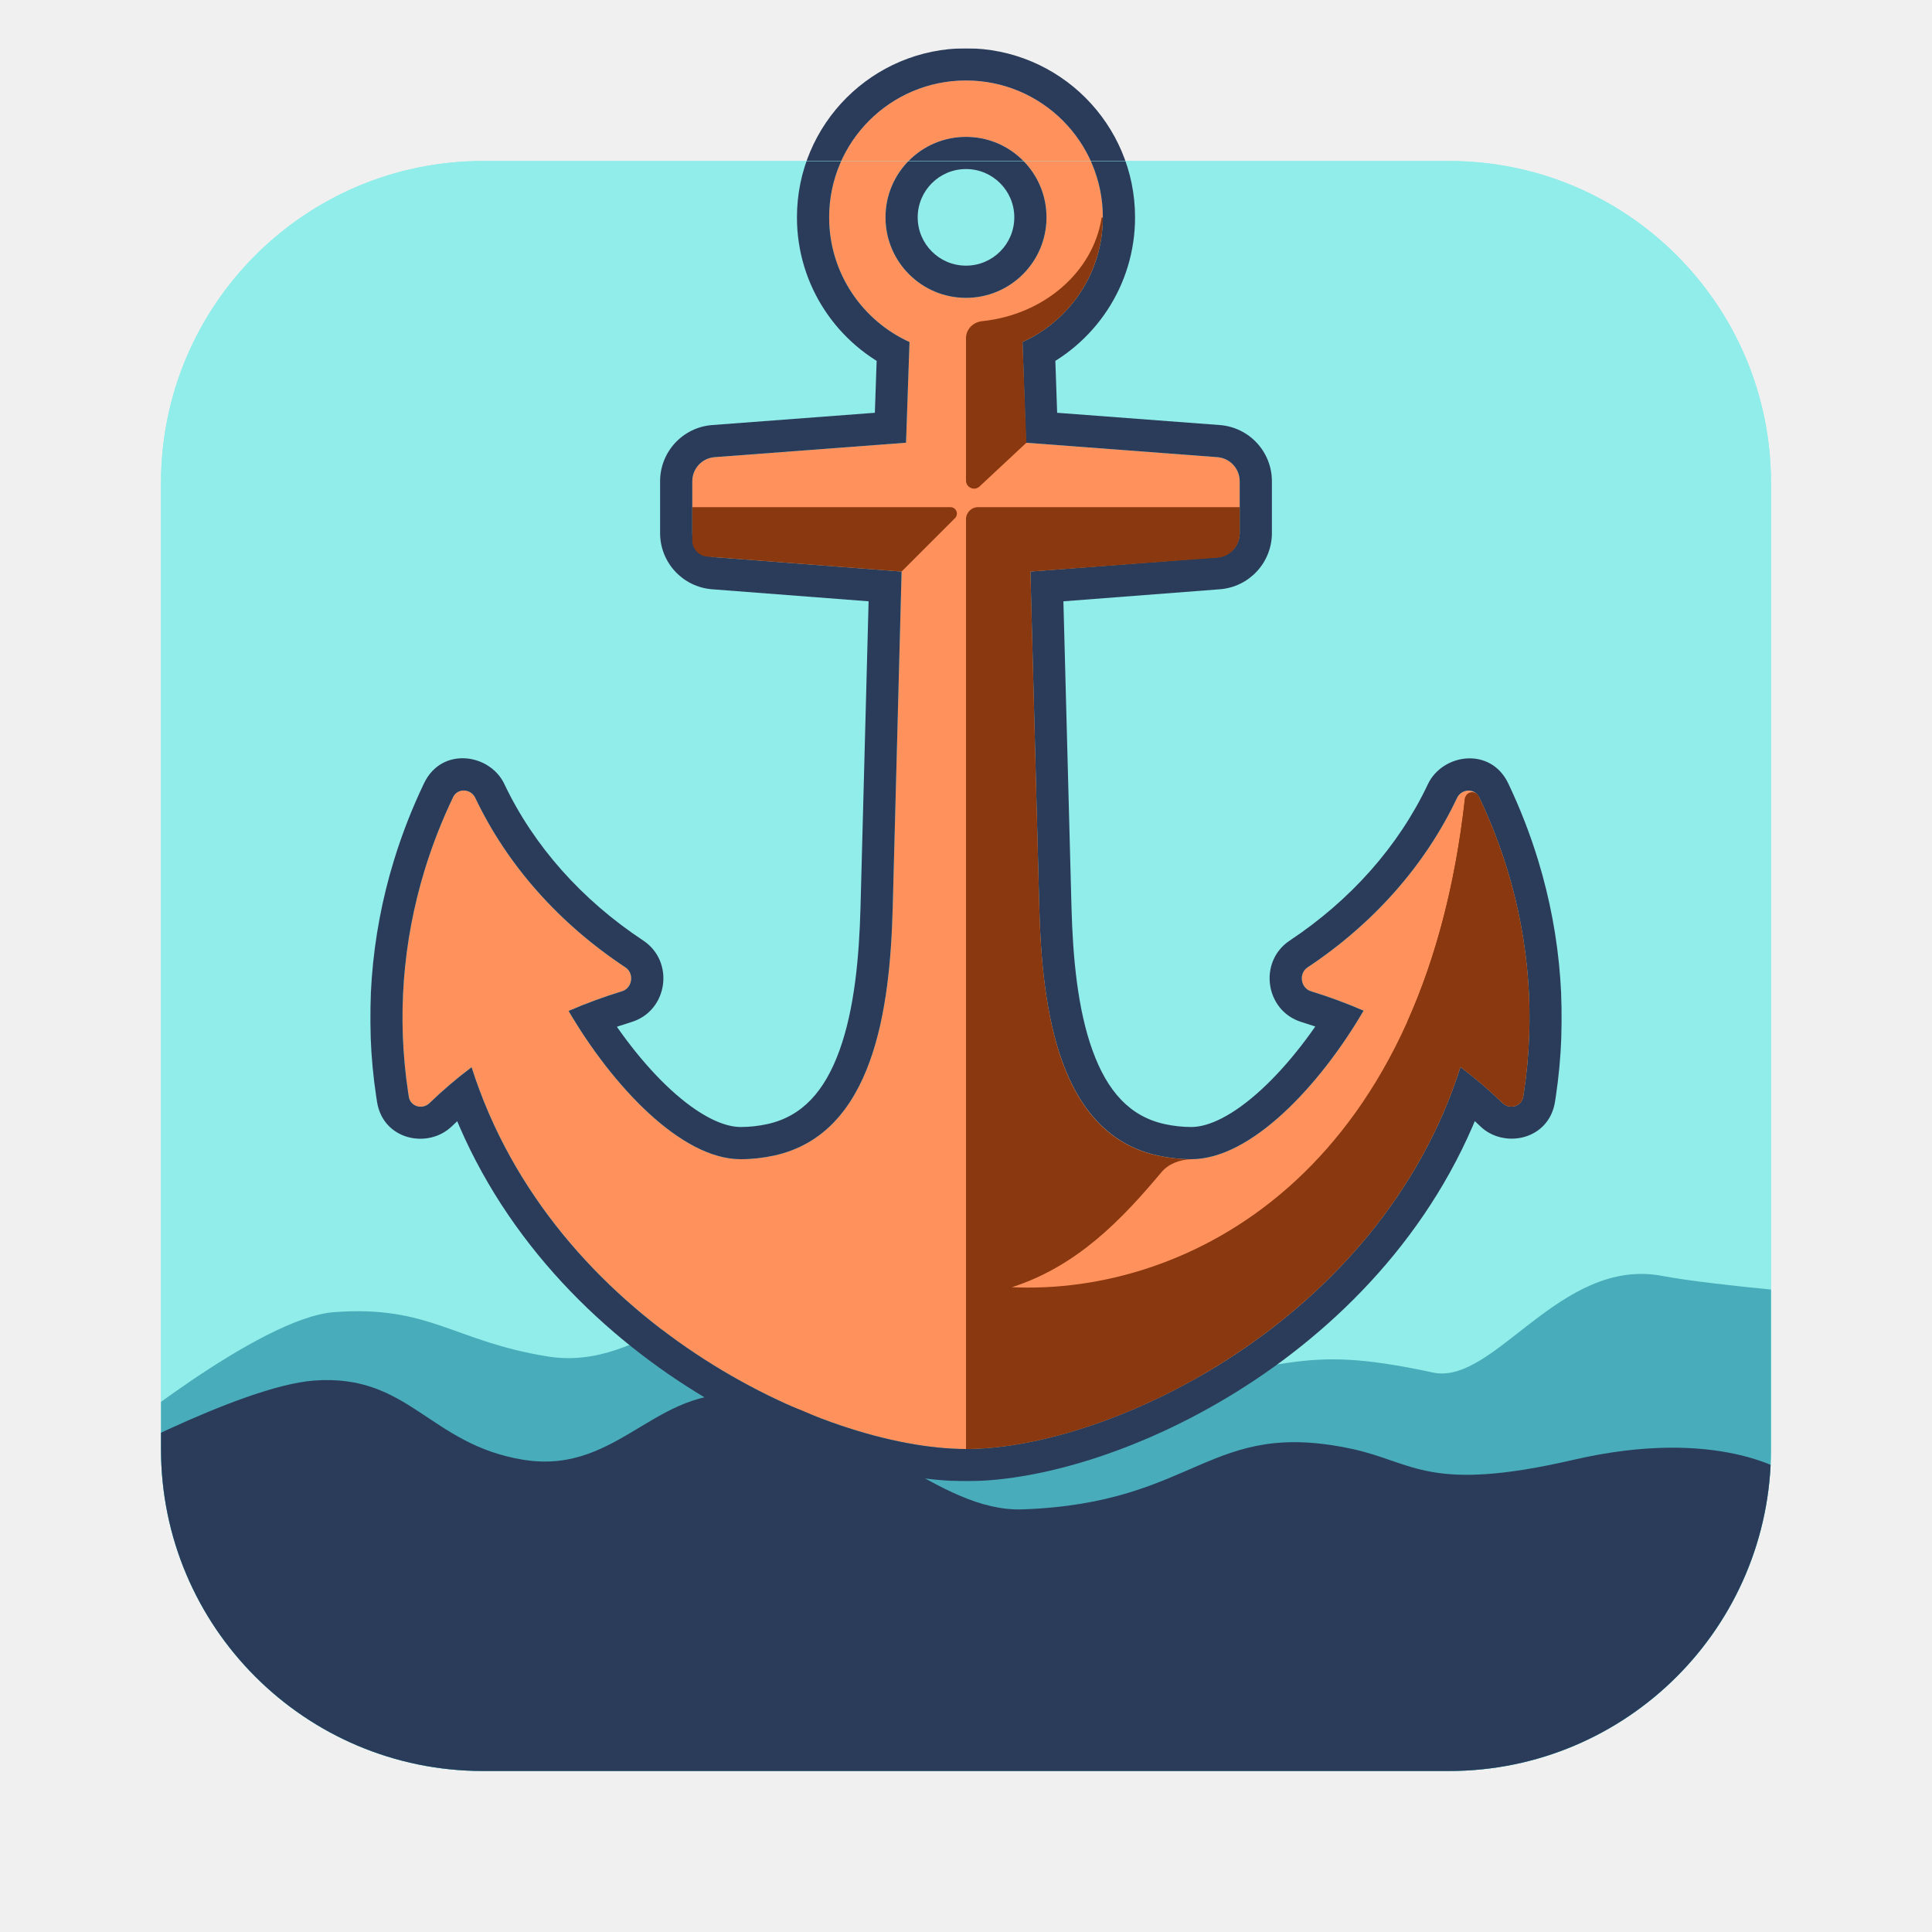
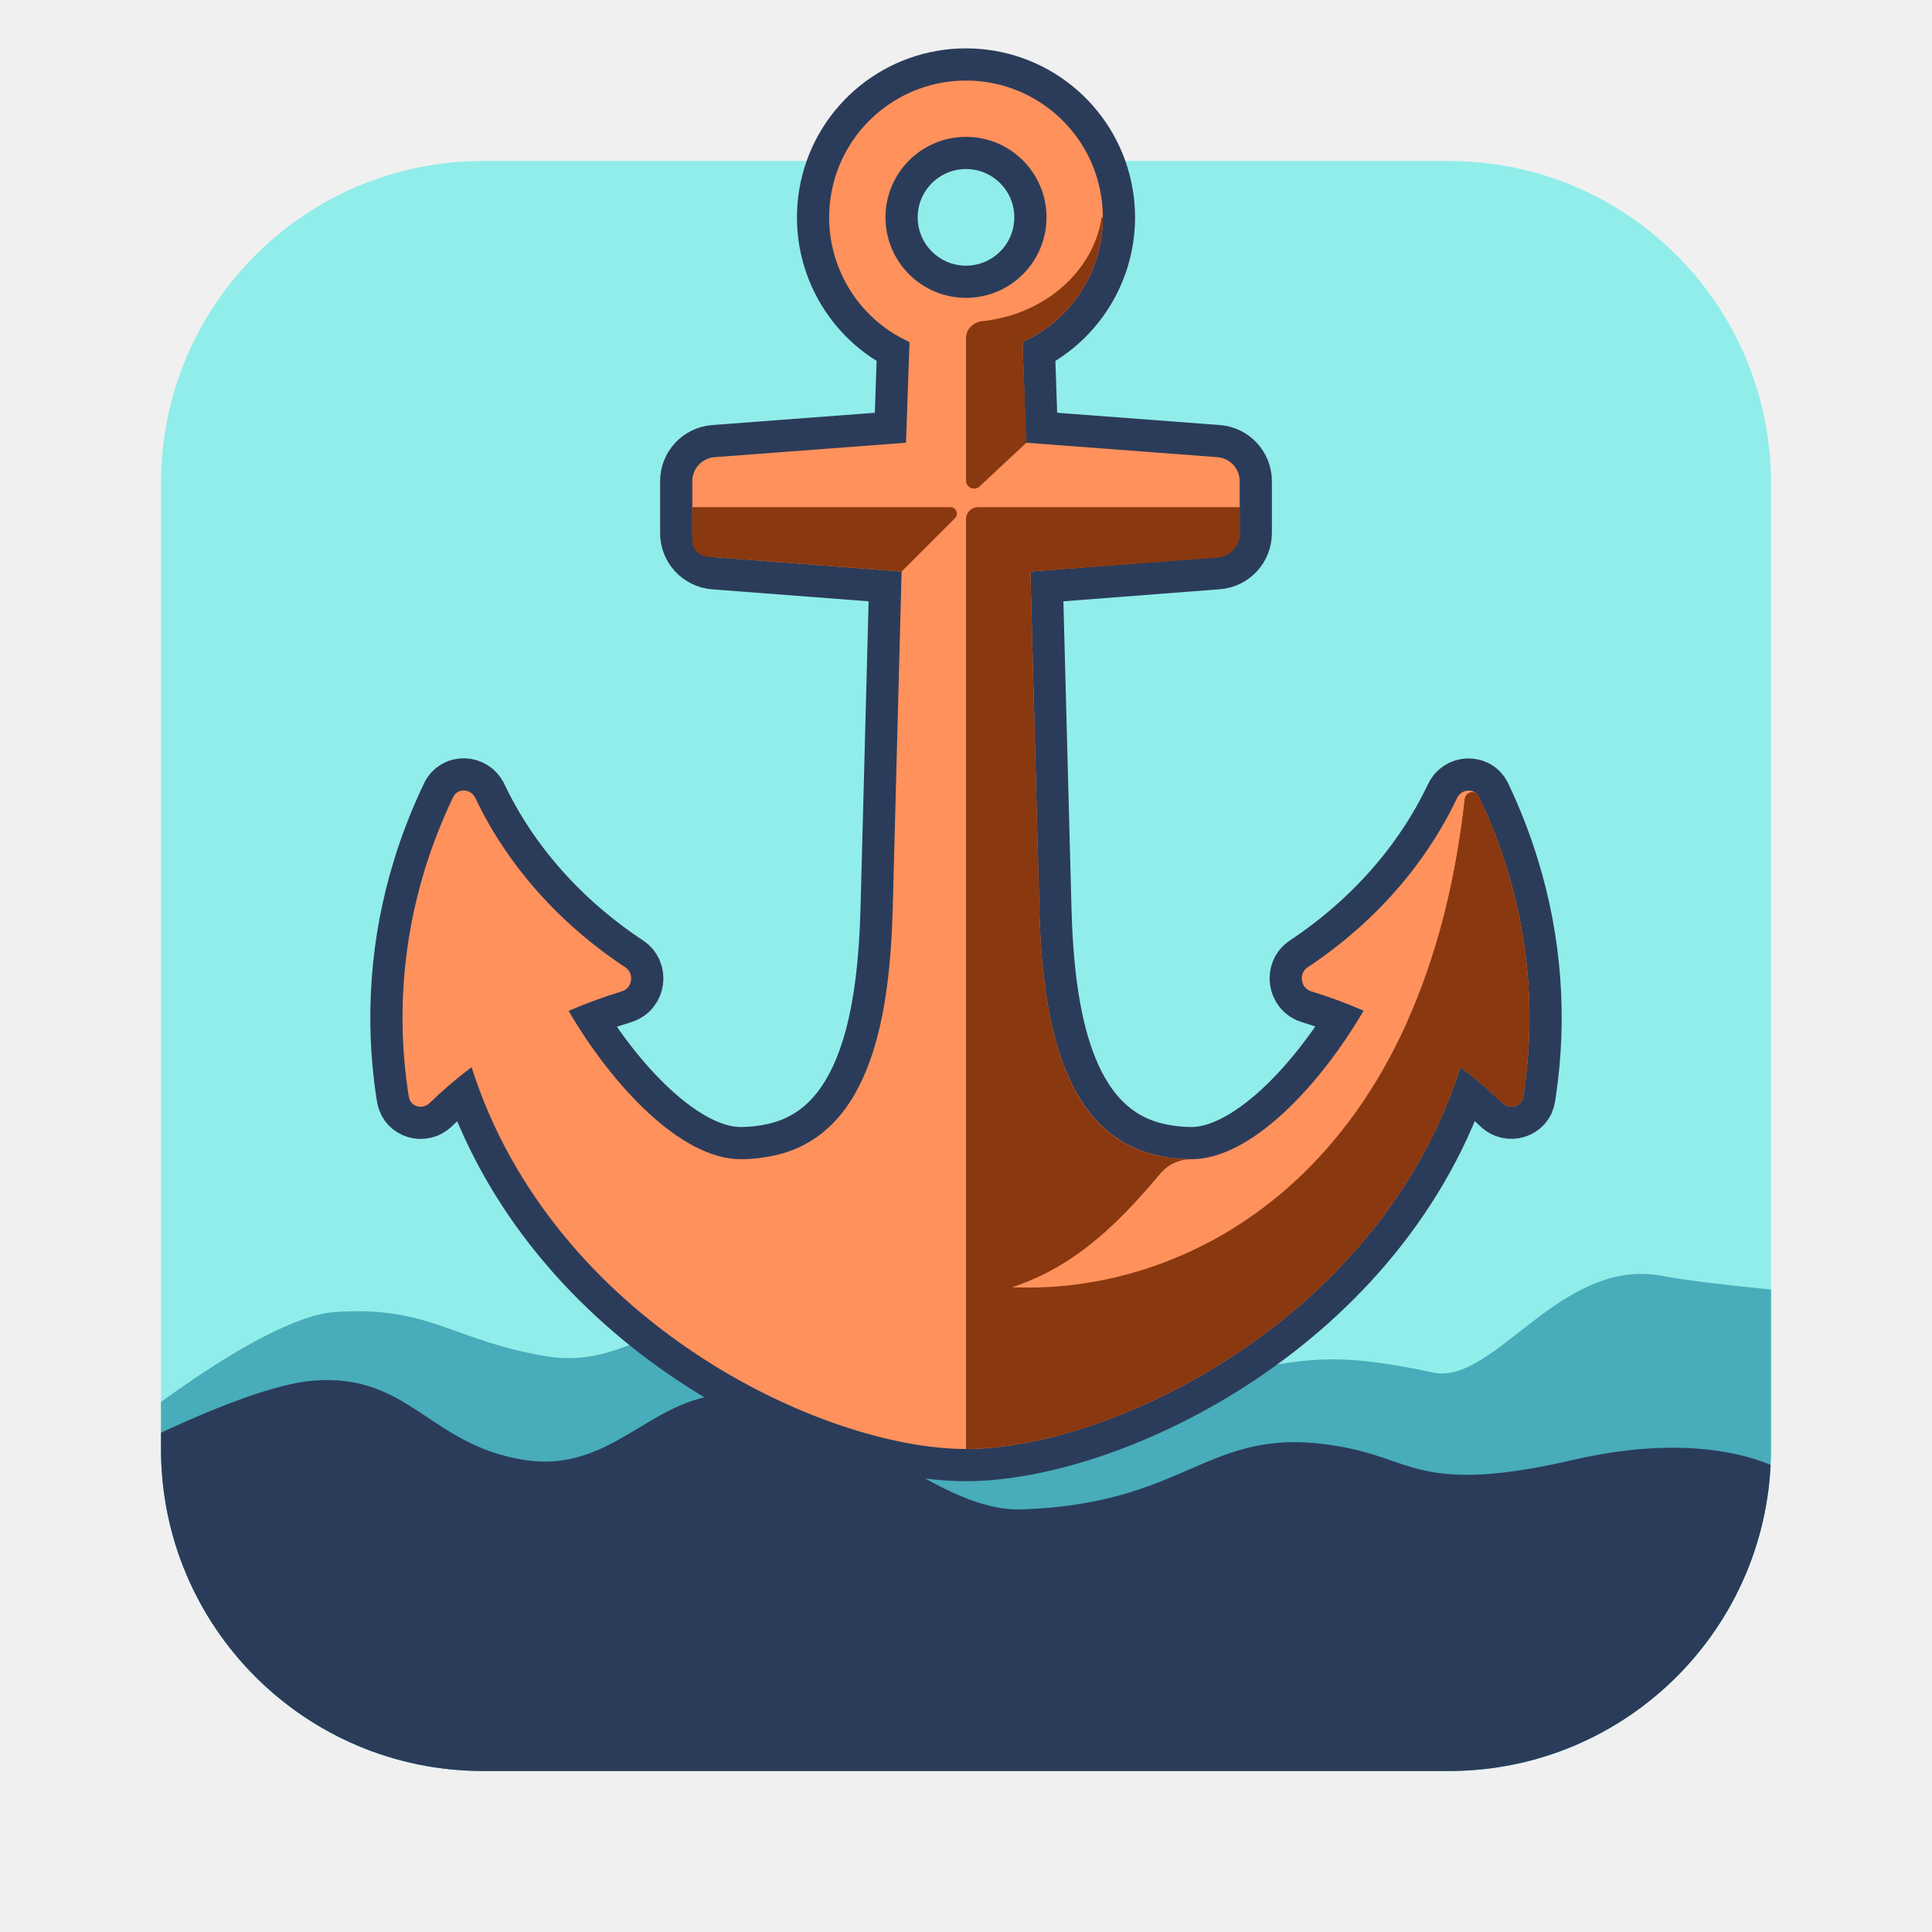
<svg xmlns="http://www.w3.org/2000/svg" viewBox="0 0 240 240">
-   <mask id="c" x="99" y="6" width="42" height="42" maskUnits="userSpaceOnUse">
-     <path d="M99 6h42v42H99z" fill="#fff" />
-     <path d="m120 44c9.389 0 17-7.611 17-17s-7.611-17-17-17-17 7.611-17 17 7.611 17 17 17zm0-7c5.523 0 10-4.477 10-10s-4.477-10-10-10-10 4.477-10 10 4.477 10 10 10z" clip-rule="evenodd" fill-rule="evenodd" />
-   </mask>
-   <path d="m120 44c9.389 0 17-7.611 17-17s-7.611-17-17-17-17 7.611-17 17 7.611 17 17 17zm0-7c5.523 0 10-4.477 10-10s-4.477-10-10-10-10 4.477-10 10 4.477 10 10 10z" clip-rule="evenodd" fill="#FF915C" fill-rule="evenodd" />
-   <path d="M133 27c0 7.18-5.82 13-13 13v8c11.598 0 21-9.402 21-21h-8Zm-13-13c7.18 0 13 5.82 13 13h8c0-11.598-9.402-21-21-21v8Zm-13 13c0-7.18 5.82-13 13-13V6c-11.598 0-21 9.402-21 21h8Zm13 13c-7.18 0-13-5.82-13-13h-8c0 11.598 9.402 21 21 21v-8Zm6-13a6 6 0 0 1-6 6v8c7.732 0 14-6.268 14-14h-8Zm-6-6a6 6 0 0 1 6 6h8c0-7.732-6.268-14-14-14v8Zm-6 6a6 6 0 0 1 6-6v-8c-7.732 0-14 6.268-14 14h8Zm6 6a6 6 0 0 1-6-6h-8c0 7.732 6.268 14 14 14v-8Z" fill="#2B3C5A" mask="url(#c)" />
-   <g clip-path="url(#b)">
-     <rect x="20" y="20" width="200" height="200" rx="40" fill="#91EDE9" />
+   <g clip-path="url(#a)">
    <path d="M20 20h200v200H20z" fill="#91EDE9" />
-     <path d="M229 223H13v-43.5s19.176-15.802 28.5-16.5c11.844-.886 14.777 3.594 26.5 5.5 12.326 2.004 20.245-10.898 32.5-8.5 12.493 2.444 28.672 11.859 39 11.5 21.843-.759 20.554-4.873 38.5-1 7.627 1.646 15.768-14.416 28.5-12 6.449 1.224 22.5 2.5 22.5 2.5v62Z" fill="#48ACBA" />
-     <mask id="a" x="46" y="6" width="148" height="178" maskUnits="userSpaceOnUse">
-       <path d="M46 6h148v178H46z" fill="#fff" />
-       <path d="M127.017 42.489C132.905 39.817 137 33.887 137 27c0-9.389-7.611-17-17-17s-17 7.611-17 17c0 6.887 4.095 12.817 9.983 15.489L112.552 55h-.052l-23.726 1.79A3 3 0 0 0 86 59.783v6.44a3 3 0 0 0 2.77 2.991L112 71l-1.104 41.769c-.333 12.612-2.388 28.067-14.71 30.774-1.365.3-2.767.457-4.186.457-7.386 0-15.91-9.093-21.37-18.417a62.702 62.702 0 0 1 6.636-2.443c1.297-.396 1.558-2.222.426-2.97-8.182-5.408-14.672-12.666-18.654-21.062-.547-1.154-2.2-1.238-2.751-.086a65.066 65.066 0 0 0-3.519 9.006c-2.761 9.002-3.465 18.391-2.073 27.631l.093.597c.193 1.203 1.683 1.629 2.559.782a55.43 55.43 0 0 1 5.236-4.466C68.627 164.191 102.218 180 120 180c17.786 0 51.39-15.817 61.424-47.452a55.379 55.379 0 0 1 5.231 4.478c.876.85 2.37.424 2.562-.781.032-.195.062-.391.091-.586 1.386-9.24.685-18.629-2.064-27.631a65.212 65.212 0 0 0-3.495-8.99c-.55-1.156-2.207-1.072-2.753.085-3.966 8.391-10.425 15.644-18.566 21.049-1.129.749-.868 2.571.427 2.968a61.983 61.983 0 0 1 6.533 2.411C163.929 134.886 155.395 144 148 144c-1.418 0-2.82-.157-4.184-.456-12.324-2.707-14.379-18.163-14.712-30.775L128 71l23.23-1.787a3 3 0 0 0 2.77-2.991v-6.44a3 3 0 0 0-2.774-2.991L127.5 55h-.052l-.431-12.511ZM130 27c0 5.523-4.477 10-10 10s-10-4.477-10-10 4.477-10 10-10 10 4.477 10 10Z" clip-rule="evenodd" fill-rule="evenodd" />
-     </mask>
-     <path d="M127.017 42.489C132.905 39.817 137 33.887 137 27c0-9.389-7.611-17-17-17s-17 7.611-17 17c0 6.887 4.095 12.817 9.983 15.489L112.552 55h-.052l-23.726 1.79A3 3 0 0 0 86 59.783v6.44a3 3 0 0 0 2.77 2.991L112 71l-1.104 41.769c-.333 12.612-2.388 28.067-14.71 30.774-1.365.3-2.767.457-4.186.457-7.386 0-15.91-9.093-21.37-18.417a62.702 62.702 0 0 1 6.636-2.443c1.297-.396 1.558-2.222.426-2.97-8.182-5.408-14.672-12.666-18.654-21.062-.547-1.154-2.2-1.238-2.751-.086a65.066 65.066 0 0 0-3.519 9.006c-2.761 9.002-3.465 18.391-2.073 27.631l.093.597c.193 1.203 1.683 1.629 2.559.782a55.43 55.43 0 0 1 5.236-4.466C68.627 164.191 102.218 180 120 180c17.786 0 51.39-15.817 61.424-47.452a55.379 55.379 0 0 1 5.231 4.478c.876.85 2.37.424 2.562-.781.032-.195.062-.391.091-.586 1.386-9.24.685-18.629-2.064-27.631a65.212 65.212 0 0 0-3.495-8.99c-.55-1.156-2.207-1.072-2.753.085-3.966 8.391-10.425 15.644-18.566 21.049-1.129.749-.868 2.571.427 2.968a61.983 61.983 0 0 1 6.533 2.411C163.929 134.886 155.395 144 148 144c-1.418 0-2.82-.157-4.184-.456-12.324-2.707-14.379-18.163-14.712-30.775L128 71l23.23-1.787a3 3 0 0 0 2.77-2.991v-6.44a3 3 0 0 0-2.774-2.991L127.5 55h-.052l-.431-12.511ZM130 27c0 5.523-4.477 10-10 10s-10-4.477-10-10 4.477-10 10-10 10 4.477 10 10Z" clip-rule="evenodd" fill="#FF915C" fill-rule="evenodd" />
-     <path d="m127.017 42.489-1.653-3.643-2.437 1.106.092 2.675 3.998-.138Zm-14.034 0 3.998.138.092-2.675-2.437-1.106-1.653 3.643ZM112.552 55v4h3.864l.133-3.862-3.997-.138Zm-.052 0v-4h-.151l-.15.011L112.5 55Zm-23.726 1.79-.3-3.988.3 3.989Zm-.004 12.423-.307 3.988.307-3.988ZM112 71l3.999.106.1-3.802-3.792-.292L112 71Zm-1.104 41.769 3.999.106-3.999-.106Zm-14.71 30.774.858 3.907-.859-3.907Zm-25.557-17.96-1.593-3.669-4.14 1.797 2.282 3.894 3.451-2.022Zm6.637-2.443-1.169-3.825 1.169 3.825Zm.426-2.97 2.206-3.337v-.001l-2.206 3.338ZM59.038 99.108l3.614-1.714-3.614 1.714Zm-2.751-.086 3.608 1.727-3.608-1.727Zm-3.519 9.006-3.824-1.173 3.824 1.173Zm-2.073 27.631 3.955-.596-3.955.596Zm.093.597-3.95.635 3.95-.635Zm2.559.782 2.78 2.875-2.78-2.875Zm5.236-4.466 3.812-1.211-1.707-5.377-4.509 3.391 2.404 3.197Zm122.841-.024 2.409-3.193-4.512-3.404-1.709 5.387 3.812 1.21Zm5.231 4.478-2.786 2.869v.001l2.786-2.87Zm2.562-.781 3.95.631-3.95-.631Zm.091-.586-3.956-.593 3.956.593Zm-2.064-27.631-3.825 1.168 3.825-1.168Zm-3.495-8.99-3.611 1.719 3.611-1.719Zm-2.753.085-3.617-1.709 3.617 1.71Zm-18.566 21.049-2.213-3.333 2.213 3.333Zm.427 2.968-1.173 3.824 1.173-3.824Zm6.533 2.411 3.452 2.02 2.277-3.892-4.135-1.797-1.594 3.669Zm-25.574 17.993-.858 3.907.858-3.907Zm-14.712-30.775-3.999.105 3.999-.105ZM128 71l-.307-3.988-3.792.291.1 3.803L128 71Zm23.23-1.787.307 3.988-.307-3.988Zm-.004-12.422.301-3.989-.301 3.989ZM127.5 55l.301-3.989-.15-.011h-.151v4Zm-.052 0-3.997.138.133 3.862h3.864v-4Zm1.222-8.869C135.934 42.835 141 35.513 141 27h-8c0 5.26-3.125 9.8-7.636 11.846l3.306 7.285ZM141 27c0-11.598-9.402-21-21-21v8c7.18 0 13 5.82 13 13h8ZM120 6c-11.598 0-21 9.402-21 21h8c0-7.18 5.82-13 13-13V6ZM99 27c0 8.513 5.066 15.835 12.33 19.131l3.306-7.285C110.125 36.8 107 32.26 107 27h-8Zm9.986 15.351-.432 12.511 7.995.276.432-12.511-7.995-.276ZM112.552 51h-.052v8h.052v-8Zm-.353.011-23.726 1.791.602 7.977 23.726-1.79-.602-7.978Zm-23.726 1.791A7 7 0 0 0 82 59.782h8a1 1 0 0 1-.925.997l-.602-7.977ZM82 59.782v6.44h8v-6.44h-8Zm0 6.44a7 7 0 0 0 6.463 6.98l.614-7.977a1 1 0 0 1 .923.997h-8Zm6.463 6.98 23.23 1.786.614-7.976-23.23-1.787-.614 7.976Zm19.538-2.308-1.104 41.769 7.998.212 1.104-41.77-7.998-.21Zm-1.104 41.769c-.164 6.229-.756 12.703-2.621 17.844-1.83 5.046-4.618 8.178-8.949 9.13l1.717 7.813c7.991-1.755 12.392-7.705 14.753-14.216 2.327-6.416 2.929-13.975 3.098-20.359l-7.998-.212Zm-11.57 26.974A15.512 15.512 0 0 1 92 140v8c1.714 0 3.404-.19 5.044-.55l-1.717-7.813ZM92 140c-2.163 0-5.19-1.426-8.698-4.655-3.38-3.11-6.64-7.378-9.222-11.784l-6.902 4.044c2.88 4.918 6.612 9.859 10.706 13.626C81.85 144.88 86.777 148 92 148v-8Zm-19.778-10.748a58.4 58.4 0 0 1 6.212-2.286l-2.337-7.651a66.358 66.358 0 0 0-7.061 2.599l3.186 7.338Zm6.212-2.286c4.551-1.39 5.403-7.53 1.464-10.133l-4.411 6.674a2.371 2.371 0 0 1-1.056-2.288 2.374 2.374 0 0 1 1.666-1.904l2.337 7.651Zm1.464-10.134c-7.626-5.04-13.603-11.757-17.246-19.438l-7.228 3.428c4.32 9.11 11.325 16.91 20.063 22.685l4.41-6.675ZM62.652 97.394c-1.793-3.782-7.774-4.694-9.974-.099l7.217 3.454a2.567 2.567 0 0 1-2.385 1.448 2.419 2.419 0 0 1-2.086-1.375l7.228-3.428Zm-9.974-.099a69.057 69.057 0 0 0-3.734 9.56l7.648 2.346a61.062 61.062 0 0 1 3.303-8.452l-7.217-3.454Zm-3.734 9.56c-2.935 9.57-3.687 19.563-2.204 29.4l7.91-1.192c-1.302-8.643-.645-17.428 1.942-25.862l-7.648-2.346Zm-2.204 29.4.099.636 7.898-1.269c-.03-.186-.059-.373-.087-.559l-7.91 1.192Zm.099.636c.763 4.753 6.354 5.861 9.289 3.022l-5.562-5.75a2.439 2.439 0 0 1 2.388-.58 2.57 2.57 0 0 1 1.783 2.039l-7.898 1.269Zm9.289 3.022a51.551 51.551 0 0 1 4.86-4.145l-4.809-6.393a59.429 59.429 0 0 0-5.613 4.788l5.562 5.75Zm-1.357-6.13c5.36 16.875 16.963 29.41 29.403 37.69C96.537 179.702 110.14 184 120 184v-8c-7.921 0-20.006-3.607-31.394-11.187-11.312-7.53-21.527-18.709-26.21-33.452l-7.625 2.422ZM120 184c9.863 0 23.469-4.3 35.836-12.533 12.442-8.285 24.045-20.826 29.401-37.71l-7.625-2.419c-4.679 14.751-14.895 25.936-26.21 33.469C140.012 172.391 127.923 176 120 176v8Zm59.015-48.259a51.59 51.59 0 0 1 4.854 4.154l5.573-5.739a59.298 59.298 0 0 0-5.609-4.801l-4.818 6.386Zm4.854 4.155c2.934 2.848 8.538 1.743 9.298-3.02l-7.9-1.262a2.572 2.572 0 0 1 1.785-2.042 2.442 2.442 0 0 1 2.39.584l-5.573 5.74Zm9.298-3.02c.033-.208.066-.416.097-.624l-7.912-1.186c-.027.182-.055.365-.085.548l7.9 1.262Zm.097-.624c1.475-9.833.727-19.824-2.194-29.392l-7.651 2.336c2.576 8.437 3.23 17.224 1.933 25.87l7.912 1.186Zm-2.194-29.392a69.195 69.195 0 0 0-3.709-9.541l-7.223 3.438a61.282 61.282 0 0 1 3.281 8.439l7.651-2.336Zm-3.709-9.541c-2.195-4.61-8.191-3.695-9.982.095l7.233 3.418a2.418 2.418 0 0 1-2.088 1.378 2.567 2.567 0 0 1-2.386-1.453l7.223-3.438Zm-9.982.095c-3.628 7.678-9.576 14.39-17.162 19.425l4.425 6.665c8.698-5.773 15.668-13.569 19.97-22.672l-7.233-3.418Zm-17.162 19.425c-3.927 2.607-3.074 8.732 1.467 10.125l2.346-7.648a2.376 2.376 0 0 1 1.664 1.903 2.37 2.37 0 0 1-1.052 2.285l-4.425-6.665Zm1.467 10.125a58.273 58.273 0 0 1 6.112 2.255l3.188-7.337a65.994 65.994 0 0 0-6.954-2.566l-2.346 7.648Zm4.253-3.433c-2.58 4.411-5.843 8.687-9.227 11.803-3.513 3.236-6.544 4.666-8.71 4.666v8c5.229 0 10.162-3.127 14.13-6.782 4.098-3.774 7.832-8.723 10.712-13.647l-6.905-4.04ZM148 140c-1.123 0-2.238-.124-3.326-.363l-1.716 7.814c1.639.36 3.328.549 5.042.549v-8Zm-3.326-.363c-4.331-.951-7.12-4.083-8.95-9.13-1.865-5.141-2.457-11.616-2.621-17.844l-7.998.211c.169 6.385.771 13.944 3.098 20.361 2.362 6.511 6.763 12.46 14.755 14.216l1.716-7.814Zm-11.571-26.974-1.104-41.769-7.998.212 1.104 41.768 7.998-.211Zm-4.796-37.675 23.23-1.787-.614-7.976-23.23 1.787.614 7.976Zm23.23-1.787a7 7 0 0 0 6.463-6.98h-8a1 1 0 0 1 .923-.996l.614 7.976Zm6.463-6.98v-6.439h-8v6.44h8Zm0-6.439a7 7 0 0 0-6.473-6.98l-.602 7.977a1 1 0 0 1-.925-.997h8Zm-6.473-6.98-23.726-1.79-.602 7.977 23.726 1.79.602-7.977ZM127.5 51h-.052v8h.052v-8Zm3.946 3.862-.432-12.511-7.995.276.432 12.51 7.995-.275ZM120 41c7.732 0 14-6.268 14-14h-8a6 6 0 0 1-6 6v8Zm-14-14c0 7.732 6.268 14 14 14v-8a6 6 0 0 1-6-6h-8Zm14-14c-7.732 0-14 6.268-14 14h8a6 6 0 0 1 6-6v-8Zm14 14c0-7.732-6.268-14-14-14v8a6 6 0 0 1 6 6h8Z" fill="#2B3C5A" mask="url(#a)" />
-     <path d="M86 67.148a2 2 0 0 0 1.847 1.994L112 71l6.634-6.634a.8.8 0 0 0-.565-1.366H86v4.148Z" fill="#8A380F" />
-     <path d="M182.124 98.814c.39-.585 1.264-.532 1.567.101a65.259 65.259 0 0 1 3.553 9.113c2.749 9.002 3.45 18.391 2.064 27.631-.029.195-.059.391-.091.586-.192 1.205-1.686 1.631-2.562.781a56.686 56.686 0 0 0-11.091-8.361 1.553 1.553 0 0 1-.642-1.971c3.368-7.583 5.849-16.672 7.053-27.47a.942.942 0 0 1 .149-.41Z" clip-rule="evenodd" fill="#8A380F" fill-rule="evenodd" />
-     <path d="m127 42 .5 13-5.818 5.43c-.639.596-1.682.143-1.682-.731V42h7Zm57 78c-4 40-44 60-64 60V64.5a1.5 1.5 0 0 1 1.5-1.5H154v3.285a3 3 0 0 1-2.701 2.985L128 71l1.104 41.769c.333 12.612 2.369 28.102 14.698 30.785 1.345.293 2.729.446 4.131.446-1.385.066-2.761.554-3.652 1.616-4.867 5.798-10.395 11.645-18.574 14.285 21.5 1 51.11-13.627 56.293-60.901l2 21Z" fill="#8A380F" />
-     <path d="M121.998 39.898C120.899 40.01 120 40.895 120 42s.898 2.012 1.995 1.883a17.007 17.007 0 0 0 10.026-4.862A17.003 17.003 0 0 0 137 27.08a.08.08 0 0 0-.081-.081.08.08 0 0 0-.079.069c-1.053 6.73-7.166 12.036-14.842 12.829Z" clip-rule="evenodd" fill="#8A380F" fill-rule="evenodd" />
-     <path d="M222 223H10v-40s19.676-10.802 29-11.5c11.844-.886 14.277 7.93 26 9.836 12.326 2.004 16.745-10.234 29-7.836 12.493 2.444 22.672 14.359 33 14 21.843-.759 23.054-11.373 41-7.5 7.627 1.646 9.5 5.5 27.5 1.336S222 183 222 183v40Z" fill="#2B3C5A" />
+     <path d="M229 223H13v-43.5s19.18-15.8 28.5-16.5c11.84-.89 14.78 3.6 26.5 5.5 12.33 2 20.25-10.9 32.5-8.5 12.5 2.44 28.67 11.86 39 11.5 21.84-.76 20.55-4.87 38.5-1 7.63 1.65 15.77-14.42 28.5-12 6.45 1.22 22.5 2.5 22.5 2.5v62Z" fill="#48ACBA" />
+     <path d="M222 223H10v-40s19.68-10.8 29-11.5c11.84-.89 14.28 7.93 26 9.84 12.33 2 16.75-10.24 29-7.84 12.5 2.44 22.67 14.36 33 14 21.84-.76 23.05-11.37 41-7.5 7.63 1.65 9.5 5.5 27.5 1.34S222 183 222 183v40Z" fill="#2B3C5A" />
  </g>
-   <defs>
-     <clipPath id="b">
-       <rect x="20" y="20" width="200" height="200" rx="40" fill="#fff" />
-     </clipPath>
-   </defs>
+   <path d="M127.02 42.49a17 17 0 1 0-14.04 0L112.55 55h-.05l-23.73 1.79a3 3 0 0 0-2.77 3v6.43a3 3 0 0 0 2.77 3L112 71l-1.1 41.77c-.34 12.61-2.4 28.07-14.71 30.77-1.37.3-2.77.46-4.19.46-7.39 0-15.91-9.1-21.37-18.42a62.7 62.7 0 0 1 6.64-2.44c1.3-.4 1.55-2.22.42-2.97-8.18-5.4-14.67-12.67-18.65-21.06-.55-1.16-2.2-1.24-2.75-.09a65.07 65.07 0 0 0-3.52 9 62.4 62.4 0 0 0-2.08 27.64l.1.6c.2 1.2 1.68 1.63 2.56.78a55.43 55.43 0 0 1 5.23-4.47C68.63 164.2 102.22 180 120 180c17.79 0 51.39-15.82 61.42-47.45a55.38 55.38 0 0 1 5.24 4.48c.87.85 2.37.42 2.56-.78l.05-.32.04-.27a62.57 62.57 0 0 0-2.07-27.63 65.21 65.21 0 0 0-3.5-9c-.54-1.15-2.2-1.06-2.74.1-3.97 8.38-10.43 15.64-18.57 21.04-1.13.75-.87 2.57.43 2.97a61.98 61.98 0 0 1 6.53 2.41c-5.46 9.34-14 18.45-21.39 18.45a19.4 19.4 0 0 1-4.18-.46c-12.33-2.7-14.38-18.16-14.72-30.77L128 71l23.23-1.79a3 3 0 0 0 2.77-2.99v-6.44a3 3 0 0 0-2.77-2.99L127.5 55h-.05l-.43-12.51ZM130 27a10 10 0 1 1-20 0 10 10 0 0 1 20 0Z" fill="#FF915C" stroke="#2B3C5A" stroke-width="8" paint-order="stroke" />
+   <path d="M86 67.15a2 2 0 0 0 1.85 2L112 71l6.63-6.63a.8.8 0 0 0-.56-1.37H86v4.15ZM182.12 98.81a.9.9 0 0 1 1.57.1 65.26 65.26 0 0 1 3.55 9.12 62.57 62.57 0 0 1 1.98 28.22c-.2 1.2-1.69 1.63-2.57.78a56.69 56.69 0 0 0-11.09-8.36 1.55 1.55 0 0 1-.64-1.98c3.37-7.58 5.85-16.67 7.05-27.47a.94.94 0 0 1 .15-.4Z" fill="#8A380F" />
+   <path d="m127 42 .5 13-5.82 5.43a1 1 0 0 1-1.68-.73V42h7Zm57 78c-4 40-44 60-64 60V64.5a1.5 1.5 0 0 1 1.5-1.5H154v3.29a3 3 0 0 1-2.7 2.98L128 71l1.1 41.77c.34 12.61 2.37 28.1 14.7 30.78a19 19 0 0 0 4.13.45 5 5 0 0 0-3.65 1.62c-4.87 5.8-10.4 11.64-18.57 14.28 21.5 1 51.1-13.63 56.29-60.9l2 21Z" fill="#8A380F" />
+   <path d="M122 39.9c-1.1.11-2 1-2 2.1s.9 2.01 2 1.88a17 17 0 0 0 10.02-4.86A17 17 0 0 0 137 27.08a.08.08 0 0 0-.08-.08.08.08 0 0 0-.08.07C135.79 33.8 129.67 39.1 122 39.9Z" fill="#8A380F" />
+   <clipPath id="a">
+     <rect x="20" y="20" width="200" height="200" rx="40" />
+   </clipPath>
</svg>
